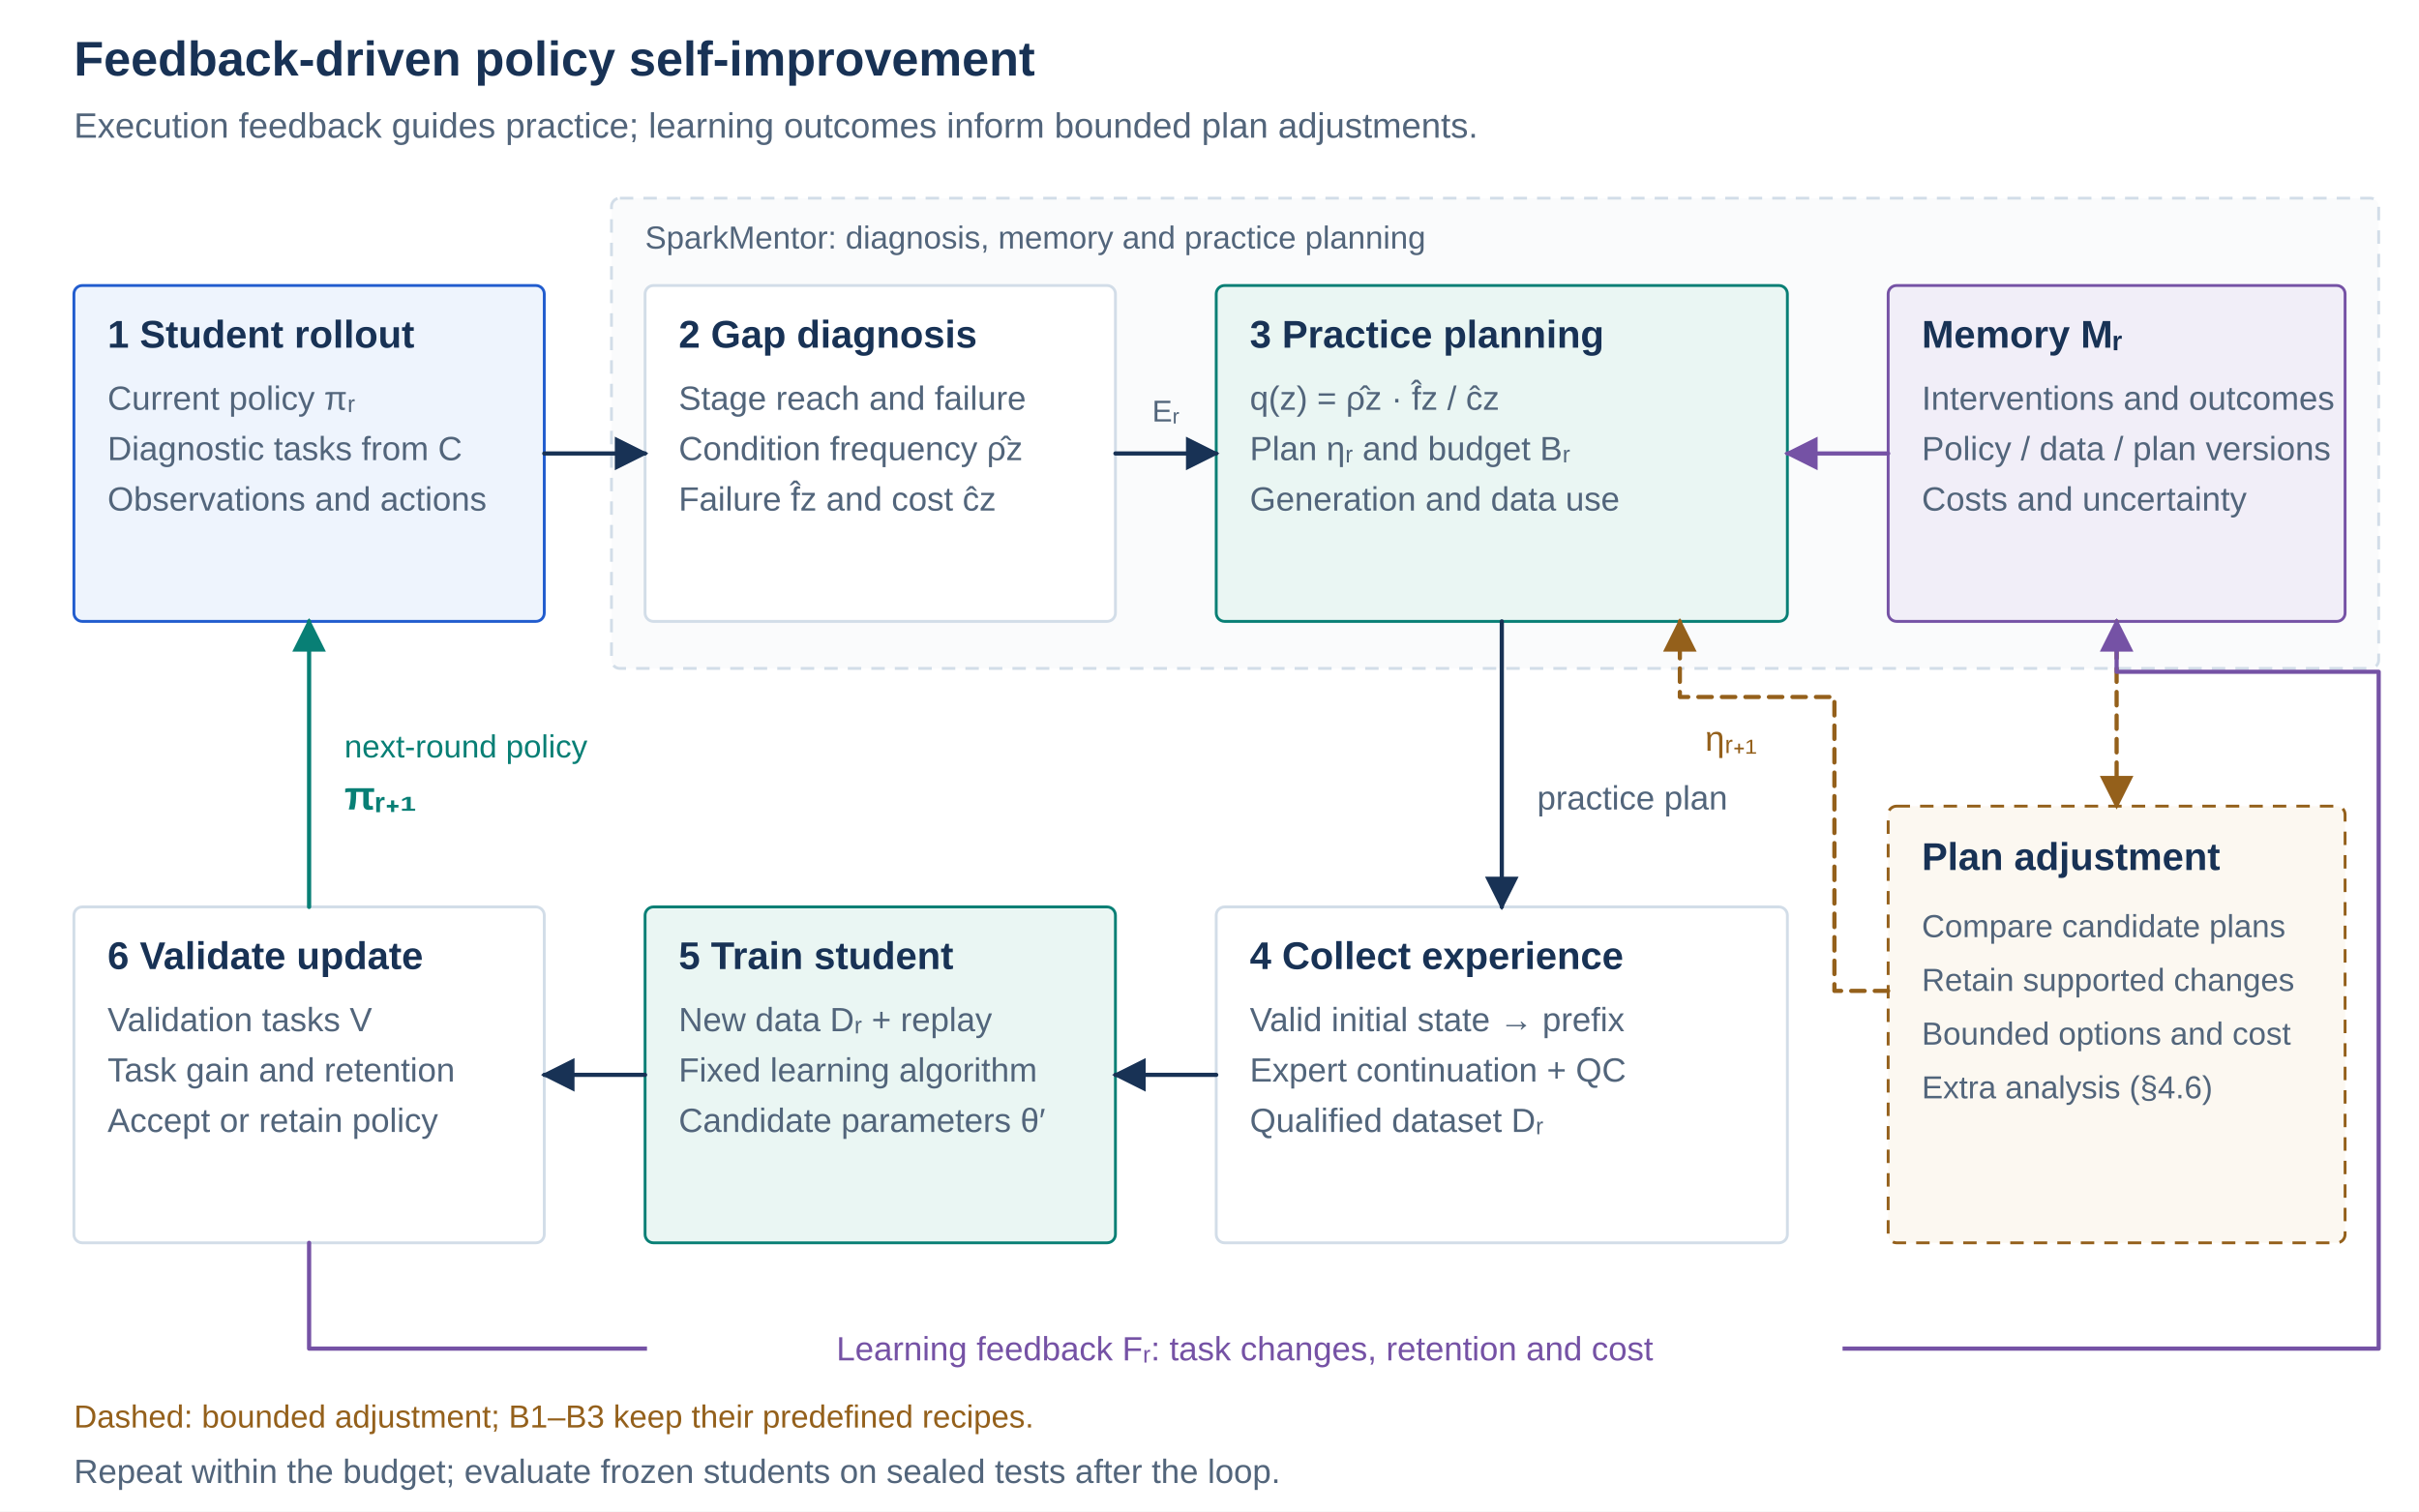
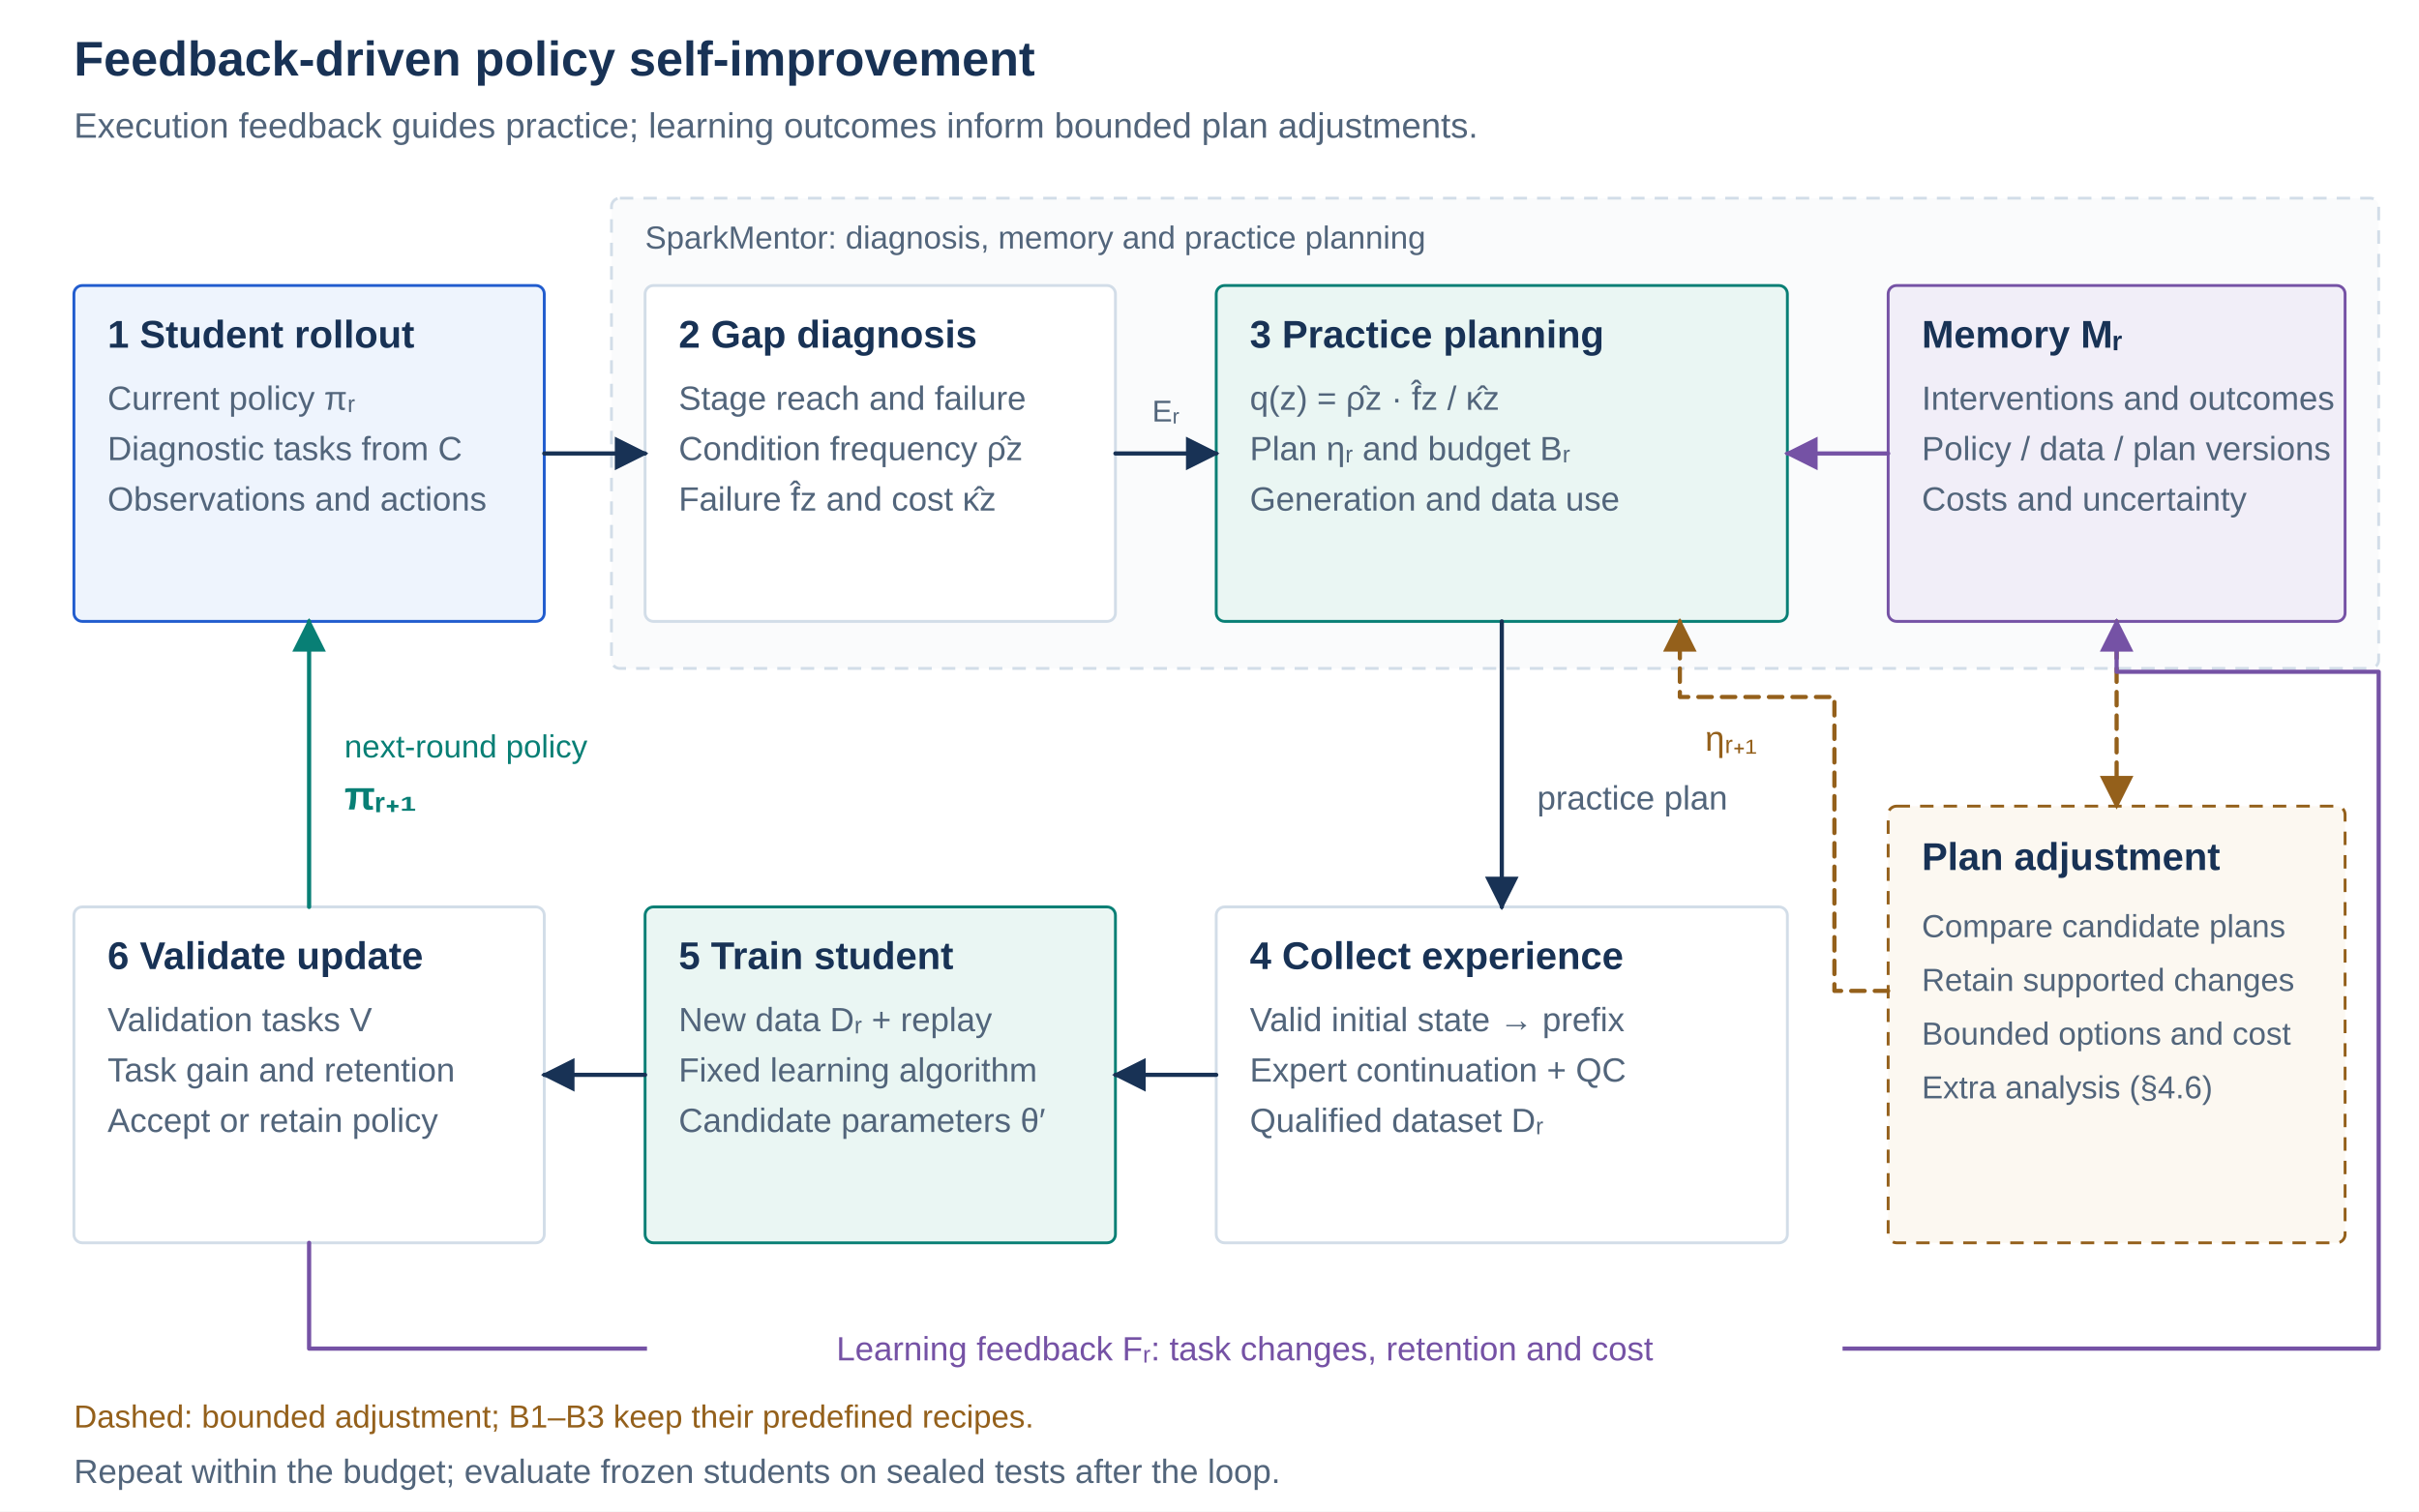
<svg xmlns="http://www.w3.org/2000/svg" width="1440" height="900" viewBox="0 0 1440 900" role="img" aria-labelledby="title desc">
  <defs>
    <marker id="arrow-ink" viewBox="0 0 10 10" refX="9" refY="5" markerWidth="8" markerHeight="8" orient="auto-start-reverse">
      <path d="M 0 0 L 10 5 L 0 10 z" fill="#183255" />
    </marker>
    <marker id="arrow-teal" viewBox="0 0 10 10" refX="9" refY="5" markerWidth="8" markerHeight="8" orient="auto-start-reverse">
      <path d="M 0 0 L 10 5 L 0 10 z" fill="#087f75" />
    </marker>
    <marker id="arrow-blue" viewBox="0 0 10 10" refX="9" refY="5" markerWidth="8" markerHeight="8" orient="auto-start-reverse">
      <path d="M 0 0 L 10 5 L 0 10 z" fill="#215cce" />
    </marker>
    <marker id="arrow-purple" viewBox="0 0 10 10" refX="9" refY="5" markerWidth="8" markerHeight="8" orient="auto-start-reverse">
      <path d="M 0 0 L 10 5 L 0 10 z" fill="#7552a5" />
    </marker>
    <marker id="arrow-amber" viewBox="0 0 10 10" refX="9" refY="5" markerWidth="8" markerHeight="8" orient="auto-start-reverse">
      <path d="M 0 0 L 10 5 L 0 10 z" fill="#94601b" />
    </marker>
  </defs>
  <g font-family="Arial, Helvetica, sans-serif">
    <rect width="1440" height="100%" fill="white" />
    <text x="44" y="45" fill="#183255" font-size="29" font-weight="700" text-anchor="start">Feedback-driven policy self-improvement</text>
    <text x="44" y="82" fill="#52657b" font-size="21" font-weight="400" text-anchor="start">Execution feedback guides practice; learning outcomes inform bounded plan adjustments.</text>
    <rect x="364" y="118" width="1052" height="280" rx="5" fill="#fafbfc" stroke="#d2dde8" stroke-width="1.7" stroke-dasharray="8 6" />
    <text x="384" y="148" fill="#52657b" font-size="19" font-weight="400" text-anchor="start">SparkMentor: diagnosis, memory and practice planning</text>
    <rect x="44" y="170" width="280" height="200" rx="5" fill="#eef4fd" stroke="#215cce" stroke-width="1.7" />
    <text x="64" y="207" fill="#183255" font-size="23" font-weight="600" text-anchor="start">1  Student rollout</text>
    <text x="64" y="244" fill="#52657b" font-size="20" font-weight="400" text-anchor="start">Current policy πᵣ</text>
    <text x="64" y="274" fill="#52657b" font-size="20" font-weight="400" text-anchor="start">Diagnostic tasks from C</text>
    <text x="64" y="304" fill="#52657b" font-size="20" font-weight="400" text-anchor="start">Observations and actions</text>
    <rect x="384" y="170" width="280" height="200" rx="5" fill="white" stroke="#d2dde8" stroke-width="1.7" />
    <text x="404" y="207" fill="#183255" font-size="23" font-weight="600" text-anchor="start">2  Gap diagnosis</text>
    <text x="404" y="244" fill="#52657b" font-size="20" font-weight="400" text-anchor="start">Stage reach and failure</text>
    <text x="404" y="274" fill="#52657b" font-size="20" font-weight="400" text-anchor="start">Condition frequency ρ̂z</text>
-     <text x="404" y="304" fill="#52657b" font-size="20" font-weight="400" text-anchor="start">Failure f̂z and cost ĉz</text>
+     <text x="404" y="304" fill="#52657b" font-size="20" font-weight="400" text-anchor="start">Failure f̂z and cost κ̂z</text>
    <rect x="724" y="170" width="340" height="200" rx="5" fill="#eaf6f3" stroke="#087f75" stroke-width="1.7" />
    <text x="744" y="207" fill="#183255" font-size="23" font-weight="600" text-anchor="start">3  Practice planning</text>
-     <text x="744" y="244" fill="#52657b" font-size="20" font-weight="400" text-anchor="start">q(z) = ρ̂z · f̂z / ĉz</text>
+     <text x="744" y="244" fill="#52657b" font-size="20" font-weight="400" text-anchor="start">q(z) = ρ̂z · f̂z / κ̂z</text>
    <text x="744" y="274" fill="#52657b" font-size="20" font-weight="400" text-anchor="start">Plan ηᵣ and budget Bᵣ</text>
    <text x="744" y="304" fill="#52657b" font-size="20" font-weight="400" text-anchor="start">Generation and data use</text>
    <rect x="1124" y="170" width="272" height="200" rx="5" fill="#f1eef8" stroke="#7552a5" stroke-width="1.7" />
    <text x="1144" y="207" fill="#183255" font-size="23" font-weight="600" text-anchor="start">Memory Mᵣ</text>
    <text x="1144" y="244" fill="#52657b" font-size="20" font-weight="400" text-anchor="start">Interventions and outcomes</text>
    <text x="1144" y="274" fill="#52657b" font-size="20" font-weight="400" text-anchor="start">Policy / data / plan versions</text>
    <text x="1144" y="304" fill="#52657b" font-size="20" font-weight="400" text-anchor="start">Costs and uncertainty</text>
    <path d="M324 270 H384" fill="none" stroke="#183255" stroke-width="2.5" stroke-linejoin="round" stroke-linecap="round" marker-end="url(#arrow-ink)" />
    <path d="M664 270 H724" fill="none" stroke="#183255" stroke-width="2.5" stroke-linejoin="round" stroke-linecap="round" marker-end="url(#arrow-ink)" />
    <text x="694" y="251" fill="#52657b" font-size="18" font-weight="400" text-anchor="middle">Eᵣ</text>
    <path d="M1124 270 H1064" fill="none" stroke="#7552a5" stroke-width="2.5" stroke-linejoin="round" stroke-linecap="round" marker-end="url(#arrow-purple)" />
    <rect x="724" y="540" width="340" height="200" rx="5" fill="white" stroke="#d2dde8" stroke-width="1.7" />
    <text x="744" y="577" fill="#183255" font-size="23" font-weight="600" text-anchor="start">4  Collect experience</text>
    <text x="744" y="614" fill="#52657b" font-size="20" font-weight="400" text-anchor="start">Valid initial state → prefix</text>
    <text x="744" y="644" fill="#52657b" font-size="20" font-weight="400" text-anchor="start">Expert continuation + QC</text>
    <text x="744" y="674" fill="#52657b" font-size="20" font-weight="400" text-anchor="start">Qualified dataset Dᵣ</text>
    <rect x="384" y="540" width="280" height="200" rx="5" fill="#eaf6f3" stroke="#087f75" stroke-width="1.7" />
    <text x="404" y="577" fill="#183255" font-size="23" font-weight="600" text-anchor="start">5  Train student</text>
    <text x="404" y="614" fill="#52657b" font-size="20" font-weight="400" text-anchor="start">New data Dᵣ + replay</text>
    <text x="404" y="644" fill="#52657b" font-size="20" font-weight="400" text-anchor="start">Fixed learning algorithm</text>
    <text x="404" y="674" fill="#52657b" font-size="20" font-weight="400" text-anchor="start">Candidate parameters θ′</text>
    <rect x="44" y="540" width="280" height="200" rx="5" fill="white" stroke="#d2dde8" stroke-width="1.7" />
    <text x="64" y="577" fill="#183255" font-size="23" font-weight="600" text-anchor="start">6  Validate update</text>
    <text x="64" y="614" fill="#52657b" font-size="20" font-weight="400" text-anchor="start">Validation tasks V</text>
    <text x="64" y="644" fill="#52657b" font-size="20" font-weight="400" text-anchor="start">Task gain and retention</text>
    <text x="64" y="674" fill="#52657b" font-size="20" font-weight="400" text-anchor="start">Accept or retain policy</text>
    <path d="M894 370 V540" fill="none" stroke="#183255" stroke-width="2.5" stroke-linejoin="round" stroke-linecap="round" marker-end="url(#arrow-ink)" />
    <text x="915" y="482" fill="#52657b" font-size="20" font-weight="400" text-anchor="start">practice plan</text>
    <path d="M724 640 H664" fill="none" stroke="#183255" stroke-width="2.5" stroke-linejoin="round" stroke-linecap="round" marker-end="url(#arrow-ink)" />
    <path d="M384 640 H324" fill="none" stroke="#183255" stroke-width="2.5" stroke-linejoin="round" stroke-linecap="round" marker-end="url(#arrow-ink)" />
    <path d="M184 540 V370" fill="none" stroke="#087f75" stroke-width="2.5" stroke-linejoin="round" stroke-linecap="round" marker-end="url(#arrow-teal)" />
    <text x="205" y="451" fill="#087f75" font-size="19" font-weight="400" text-anchor="start">next-round policy</text>
    <text x="205" y="482" fill="#087f75" font-size="24" font-weight="600" text-anchor="start">πᵣ₊₁</text>
    <rect x="1124" y="480" width="272" height="260" rx="5" fill="#fcf8f1" stroke="#94601b" stroke-width="1.7" stroke-dasharray="8 6" />
    <text x="1144" y="518" fill="#183255" font-size="23" font-weight="600" text-anchor="start">Plan adjustment</text>
    <text x="1144" y="558" fill="#52657b" font-size="19" font-weight="400" text-anchor="start">Compare candidate plans</text>
    <text x="1144" y="590" fill="#52657b" font-size="19" font-weight="400" text-anchor="start">Retain supported changes</text>
    <text x="1144" y="622" fill="#52657b" font-size="19" font-weight="400" text-anchor="start">Bounded options and cost</text>
    <text x="1144" y="654" fill="#52657b" font-size="19" font-weight="400" text-anchor="start">Extra analysis (§4.6)</text>
    <path d="M1260 370 V480" fill="none" stroke="#94601b" stroke-width="2.5" stroke-linejoin="round" stroke-linecap="round" marker-end="url(#arrow-amber)" stroke-dasharray="8 6" />
    <path d="M1124 590 H1092 V415 H1000 V370" fill="none" stroke="#94601b" stroke-width="2.5" stroke-linejoin="round" stroke-linecap="round" marker-end="url(#arrow-amber)" stroke-dasharray="8 6" />
    <text x="1015" y="447" fill="#94601b" font-size="21" font-weight="400" text-anchor="start">ηᵣ₊₁</text>
    <path d="M184 740 V803 H1416 V400 H1260 V370" fill="none" stroke="#7552a5" stroke-width="2.5" stroke-linejoin="round" stroke-linecap="round" marker-end="url(#arrow-purple)" />
    <rect x="386" y="781" width="710" height="42" rx="3" fill="white" stroke="white" stroke-width="1.7" />
    <text x="741" y="810" fill="#7552a5" font-size="20" font-weight="500" text-anchor="middle">Learning feedback Fᵣ: task changes, retention and cost</text>
    <text x="44" y="850" fill="#94601b" font-size="19" font-weight="400" text-anchor="start">Dashed: bounded adjustment; B1–B3 keep their predefined recipes.</text>
    <text x="44" y="883" fill="#52657b" font-size="20" font-weight="400" text-anchor="start">Repeat within the budget; evaluate frozen students on sealed tests after the loop.</text>
  </g>
</svg>
